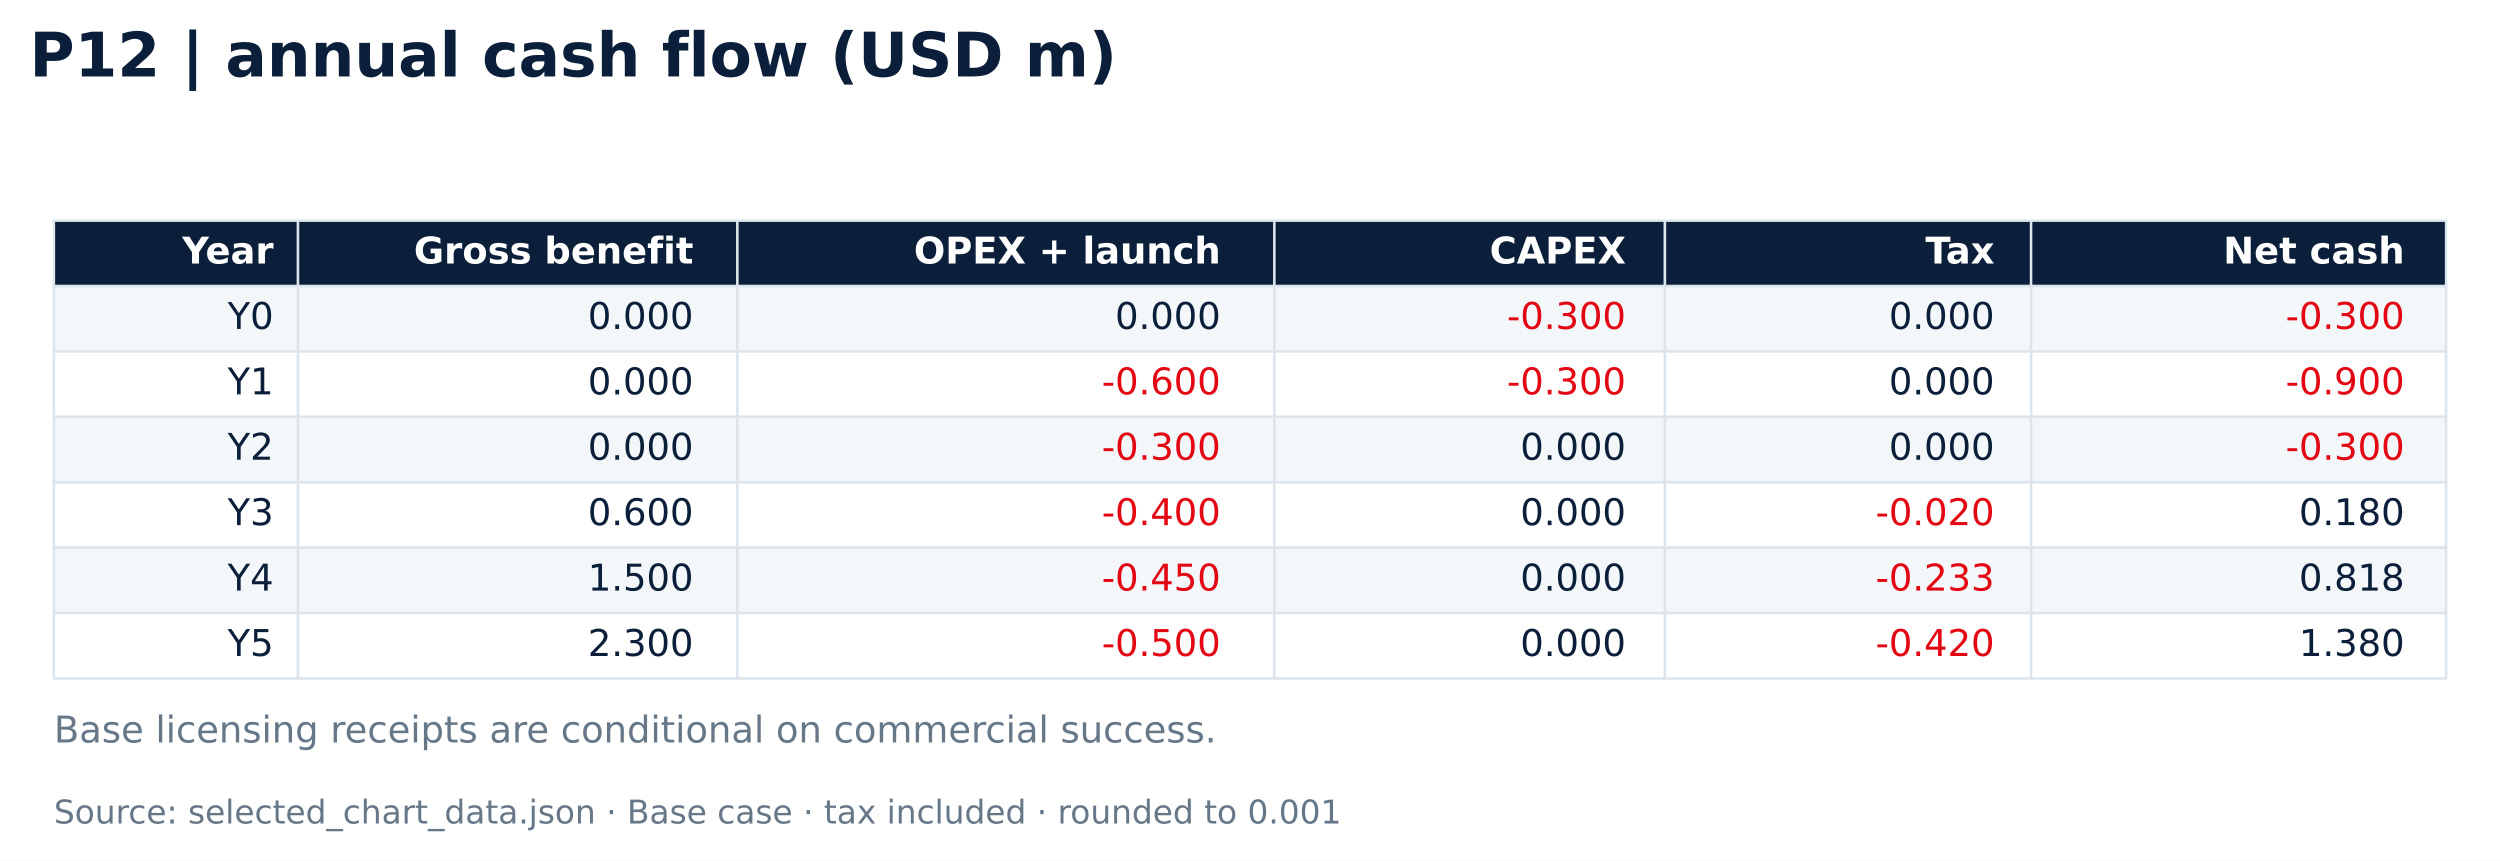
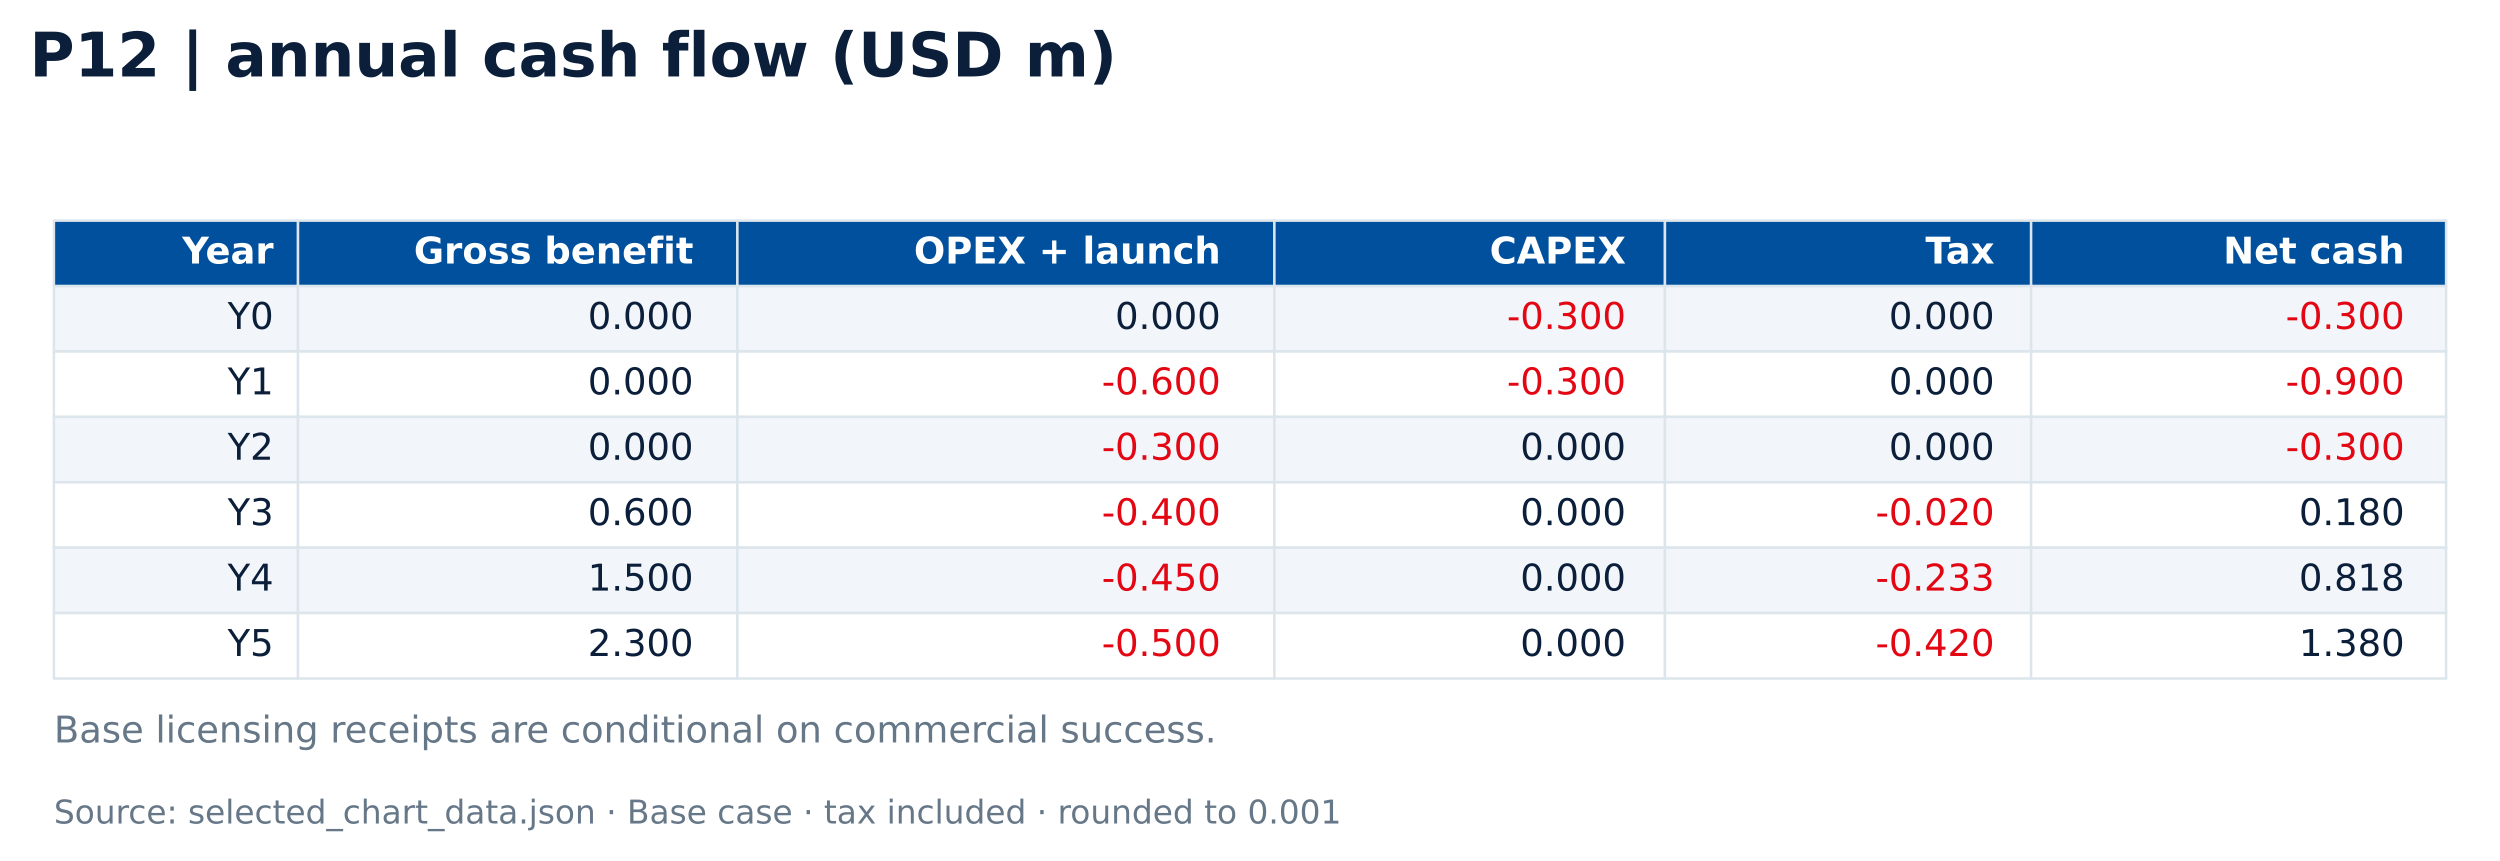
<svg xmlns="http://www.w3.org/2000/svg" width="609.984pt" height="210.02pt" viewBox="0 0 609.984 210.02" version="1.1">
  <defs>
    <style type="text/css">*{stroke-linejoin: round; stroke-linecap: butt}</style>
  </defs>
  <g id="figure_1">
    <g id="patch_1">
      <path d="M 0 210.02  L 609.984 210.02  L 609.984 0  L 0 0  z " style="fill: #ffffff" />
    </g>
    <g id="axes_1">
      <g id="table_1">
        <g id="patch_2">
-           <path d="M 13.156 69.799  L 72.714 69.799  L 72.714 53.841  L 13.156 53.841  z " style="fill: #0b1f3a; stroke: #dce5eb; stroke-width: 0.6; stroke-linejoin: miter" />
+           <path d="M 13.156 69.799  L 72.714 69.799  L 72.714 53.841  L 13.156 53.841  z " style="fill: #00509e; stroke: #dce5eb; stroke-width: 0.6; stroke-linejoin: miter" />
        </g>
        <g id="text_1">
          <text style="font-weight: 700; font-size: 9px; font-family: 'DejaVu Sans'; text-anchor: end; fill: #ffffff" x="66.758" y="64.303" transform="rotate(-0 66.7584 64.30339)">Year</text>
        </g>
        <g id="patch_3">
-           <path d="M 72.714 69.799  L 179.919 69.799  L 179.919 53.841  L 72.714 53.841  z " style="fill: #0b1f3a; stroke: #dce5eb; stroke-width: 0.6; stroke-linejoin: miter" />
+           <path d="M 72.714 69.799  L 179.919 69.799  L 179.919 53.841  L 72.714 53.841  z " style="fill: #00509e; stroke: #dce5eb; stroke-width: 0.6; stroke-linejoin: miter" />
        </g>
        <g id="text_2">
          <text style="font-weight: 700; font-size: 9px; font-family: 'DejaVu Sans'; text-anchor: end; fill: #ffffff" x="169.199" y="64.303" transform="rotate(-0 169.1988 64.30339)">Gross benefit</text>
        </g>
        <g id="patch_4">
-           <path d="M 179.919 69.799  L 310.948 69.799  L 310.948 53.841  L 179.919 53.841  z " style="fill: #0b1f3a; stroke: #dce5eb; stroke-width: 0.6; stroke-linejoin: miter" />
+           <path d="M 179.919 69.799  L 310.948 69.799  L 310.948 53.841  L 179.919 53.841  z " style="fill: #00509e; stroke: #dce5eb; stroke-width: 0.6; stroke-linejoin: miter" />
        </g>
        <g id="text_3">
          <text style="font-weight: 700; font-size: 9px; font-family: 'DejaVu Sans'; text-anchor: end; fill: #ffffff" x="297.845" y="64.303" transform="rotate(-0 297.845 64.30339)">OPEX + launch</text>
        </g>
        <g id="patch_5">
-           <path d="M 310.948 69.799  L 406.241 69.799  L 406.241 53.841  L 310.948 53.841  z " style="fill: #0b1f3a; stroke: #dce5eb; stroke-width: 0.6; stroke-linejoin: miter" />
+           <path d="M 310.948 69.799  L 406.241 69.799  L 406.241 53.841  L 310.948 53.841  z " style="fill: #00509e; stroke: #dce5eb; stroke-width: 0.6; stroke-linejoin: miter" />
        </g>
        <g id="text_4">
          <text style="font-weight: 700; font-size: 9px; font-family: 'DejaVu Sans'; text-anchor: end; fill: #ffffff" x="396.712" y="64.303" transform="rotate(-0 396.7119 64.30339)">CAPEX</text>
        </g>
        <g id="patch_6">
-           <path d="M 406.241 69.799  L 495.579 69.799  L 495.579 53.841  L 406.241 53.841  z " style="fill: #0b1f3a; stroke: #dce5eb; stroke-width: 0.6; stroke-linejoin: miter" />
+           <path d="M 406.241 69.799  L 495.579 69.799  L 495.579 53.841  L 406.241 53.841  z " style="fill: #00509e; stroke: #dce5eb; stroke-width: 0.6; stroke-linejoin: miter" />
        </g>
        <g id="text_5">
          <text style="font-weight: 700; font-size: 9px; font-family: 'DejaVu Sans'; text-anchor: end; fill: #ffffff" x="486.645" y="64.303" transform="rotate(-0 486.6451 64.30339)">Tax</text>
        </g>
        <g id="patch_7">
-           <path d="M 495.579 69.799  L 596.828 69.799  L 596.828 53.841  L 495.579 53.841  z " style="fill: #0b1f3a; stroke: #dce5eb; stroke-width: 0.6; stroke-linejoin: miter" />
+           <path d="M 495.579 69.799  L 596.828 69.799  L 596.828 53.841  L 495.579 53.841  z " style="fill: #00509e; stroke: #dce5eb; stroke-width: 0.6; stroke-linejoin: miter" />
        </g>
        <g id="text_6">
          <text style="font-weight: 700; font-size: 9px; font-family: 'DejaVu Sans'; text-anchor: end; fill: #ffffff" x="586.703" y="64.303" transform="rotate(-0 586.7032 64.30339)">Net cash</text>
        </g>
        <g id="patch_8">
-           <path d="M 13.156 85.758  L 72.714 85.758  L 72.714 69.799  L 13.156 69.799  z " style="fill: #f3f7f9; stroke: #dce5eb; stroke-width: 0.6; stroke-linejoin: miter" />
+           <path d="M 13.156 85.758  L 72.714 85.758  L 72.714 69.799  L 13.156 69.799  z " style="fill: #f2f5f9; stroke: #dce5eb; stroke-width: 0.6; stroke-linejoin: miter" />
        </g>
        <g id="text_7">
          <text style="font-size: 9px; font-family: 'DejaVu Sans'; text-anchor: end; fill: #0b1f3a" x="66.758" y="80.262" transform="rotate(-0 66.7584 80.26184)">Y0</text>
        </g>
        <g id="patch_9">
-           <path d="M 72.714 85.758  L 179.919 85.758  L 179.919 69.799  L 72.714 69.799  z " style="fill: #f3f7f9; stroke: #dce5eb; stroke-width: 0.6; stroke-linejoin: miter" />
+           <path d="M 72.714 85.758  L 179.919 85.758  L 179.919 69.799  L 72.714 69.799  z " style="fill: #f2f5f9; stroke: #dce5eb; stroke-width: 0.6; stroke-linejoin: miter" />
        </g>
        <g id="text_8">
          <text style="font-size: 9px; font-family: 'DejaVu Sans'; text-anchor: end; fill: #0b1f3a" x="169.199" y="80.262" transform="rotate(-0 169.1988 80.26184)">0.000</text>
        </g>
        <g id="patch_10">
-           <path d="M 179.919 85.758  L 310.948 85.758  L 310.948 69.799  L 179.919 69.799  z " style="fill: #f3f7f9; stroke: #dce5eb; stroke-width: 0.6; stroke-linejoin: miter" />
+           <path d="M 179.919 85.758  L 310.948 85.758  L 310.948 69.799  L 179.919 69.799  z " style="fill: #f2f5f9; stroke: #dce5eb; stroke-width: 0.6; stroke-linejoin: miter" />
        </g>
        <g id="text_9">
          <text style="font-size: 9px; font-family: 'DejaVu Sans'; text-anchor: end; fill: #0b1f3a" x="297.845" y="80.262" transform="rotate(-0 297.845 80.26184)">0.000</text>
        </g>
        <g id="patch_11">
-           <path d="M 310.948 85.758  L 406.241 85.758  L 406.241 69.799  L 310.948 69.799  z " style="fill: #f3f7f9; stroke: #dce5eb; stroke-width: 0.6; stroke-linejoin: miter" />
+           <path d="M 310.948 85.758  L 406.241 85.758  L 406.241 69.799  L 310.948 69.799  z " style="fill: #f2f5f9; stroke: #dce5eb; stroke-width: 0.6; stroke-linejoin: miter" />
        </g>
        <g id="text_10">
          <text style="font-size: 9px; font-family: 'DejaVu Sans'; text-anchor: end; fill: #e30613" x="396.712" y="80.262" transform="rotate(-0 396.7119 80.26184)">-0.300</text>
        </g>
        <g id="patch_12">
-           <path d="M 406.241 85.758  L 495.579 85.758  L 495.579 69.799  L 406.241 69.799  z " style="fill: #f3f7f9; stroke: #dce5eb; stroke-width: 0.6; stroke-linejoin: miter" />
+           <path d="M 406.241 85.758  L 495.579 85.758  L 495.579 69.799  L 406.241 69.799  z " style="fill: #f2f5f9; stroke: #dce5eb; stroke-width: 0.6; stroke-linejoin: miter" />
        </g>
        <g id="text_11">
          <text style="font-size: 9px; font-family: 'DejaVu Sans'; text-anchor: end; fill: #0b1f3a" x="486.645" y="80.262" transform="rotate(-0 486.6451 80.26184)">0.000</text>
        </g>
        <g id="patch_13">
-           <path d="M 495.579 85.758  L 596.828 85.758  L 596.828 69.799  L 495.579 69.799  z " style="fill: #f3f7f9; stroke: #dce5eb; stroke-width: 0.6; stroke-linejoin: miter" />
+           <path d="M 495.579 85.758  L 596.828 85.758  L 596.828 69.799  L 495.579 69.799  z " style="fill: #f2f5f9; stroke: #dce5eb; stroke-width: 0.6; stroke-linejoin: miter" />
        </g>
        <g id="text_12">
          <text style="font-size: 9px; font-family: 'DejaVu Sans'; text-anchor: end; fill: #e30613" x="586.703" y="80.262" transform="rotate(-0 586.7032 80.26184)">-0.300</text>
        </g>
        <g id="patch_14">
          <path d="M 13.156 101.716  L 72.714 101.716  L 72.714 85.758  L 13.156 85.758  z " style="fill: #ffffff; stroke: #dce5eb; stroke-width: 0.6; stroke-linejoin: miter" />
        </g>
        <g id="text_13">
          <text style="font-size: 9px; font-family: 'DejaVu Sans'; text-anchor: end; fill: #0b1f3a" x="66.758" y="96.22" transform="rotate(-0 66.7584 96.22028)">Y1</text>
        </g>
        <g id="patch_15">
          <path d="M 72.714 101.716  L 179.919 101.716  L 179.919 85.758  L 72.714 85.758  z " style="fill: #ffffff; stroke: #dce5eb; stroke-width: 0.6; stroke-linejoin: miter" />
        </g>
        <g id="text_14">
          <text style="font-size: 9px; font-family: 'DejaVu Sans'; text-anchor: end; fill: #0b1f3a" x="169.199" y="96.22" transform="rotate(-0 169.1988 96.22028)">0.000</text>
        </g>
        <g id="patch_16">
          <path d="M 179.919 101.716  L 310.948 101.716  L 310.948 85.758  L 179.919 85.758  z " style="fill: #ffffff; stroke: #dce5eb; stroke-width: 0.6; stroke-linejoin: miter" />
        </g>
        <g id="text_15">
          <text style="font-size: 9px; font-family: 'DejaVu Sans'; text-anchor: end; fill: #e30613" x="297.845" y="96.22" transform="rotate(-0 297.845 96.22028)">-0.600</text>
        </g>
        <g id="patch_17">
          <path d="M 310.948 101.716  L 406.241 101.716  L 406.241 85.758  L 310.948 85.758  z " style="fill: #ffffff; stroke: #dce5eb; stroke-width: 0.6; stroke-linejoin: miter" />
        </g>
        <g id="text_16">
          <text style="font-size: 9px; font-family: 'DejaVu Sans'; text-anchor: end; fill: #e30613" x="396.712" y="96.22" transform="rotate(-0 396.7119 96.22028)">-0.300</text>
        </g>
        <g id="patch_18">
          <path d="M 406.241 101.716  L 495.579 101.716  L 495.579 85.758  L 406.241 85.758  z " style="fill: #ffffff; stroke: #dce5eb; stroke-width: 0.6; stroke-linejoin: miter" />
        </g>
        <g id="text_17">
          <text style="font-size: 9px; font-family: 'DejaVu Sans'; text-anchor: end; fill: #0b1f3a" x="486.645" y="96.22" transform="rotate(-0 486.6451 96.22028)">0.000</text>
        </g>
        <g id="patch_19">
          <path d="M 495.579 101.716  L 596.828 101.716  L 596.828 85.758  L 495.579 85.758  z " style="fill: #ffffff; stroke: #dce5eb; stroke-width: 0.6; stroke-linejoin: miter" />
        </g>
        <g id="text_18">
          <text style="font-size: 9px; font-family: 'DejaVu Sans'; text-anchor: end; fill: #e30613" x="586.703" y="96.22" transform="rotate(-0 586.7032 96.22028)">-0.900</text>
        </g>
        <g id="patch_20">
-           <path d="M 13.156 117.675  L 72.714 117.675  L 72.714 101.716  L 13.156 101.716  z " style="fill: #f3f7f9; stroke: #dce5eb; stroke-width: 0.6; stroke-linejoin: miter" />
+           <path d="M 13.156 117.675  L 72.714 117.675  L 72.714 101.716  L 13.156 101.716  z " style="fill: #f2f5f9; stroke: #dce5eb; stroke-width: 0.6; stroke-linejoin: miter" />
        </g>
        <g id="text_19">
          <text style="font-size: 9px; font-family: 'DejaVu Sans'; text-anchor: end; fill: #0b1f3a" x="66.758" y="112.179" transform="rotate(-0 66.7584 112.1787)">Y2</text>
        </g>
        <g id="patch_21">
-           <path d="M 72.714 117.675  L 179.919 117.675  L 179.919 101.716  L 72.714 101.716  z " style="fill: #f3f7f9; stroke: #dce5eb; stroke-width: 0.6; stroke-linejoin: miter" />
+           <path d="M 72.714 117.675  L 179.919 117.675  L 179.919 101.716  L 72.714 101.716  z " style="fill: #f2f5f9; stroke: #dce5eb; stroke-width: 0.6; stroke-linejoin: miter" />
        </g>
        <g id="text_20">
          <text style="font-size: 9px; font-family: 'DejaVu Sans'; text-anchor: end; fill: #0b1f3a" x="169.199" y="112.179" transform="rotate(-0 169.1988 112.1787)">0.000</text>
        </g>
        <g id="patch_22">
-           <path d="M 179.919 117.675  L 310.948 117.675  L 310.948 101.716  L 179.919 101.716  z " style="fill: #f3f7f9; stroke: #dce5eb; stroke-width: 0.6; stroke-linejoin: miter" />
+           <path d="M 179.919 117.675  L 310.948 117.675  L 310.948 101.716  L 179.919 101.716  z " style="fill: #f2f5f9; stroke: #dce5eb; stroke-width: 0.6; stroke-linejoin: miter" />
        </g>
        <g id="text_21">
          <text style="font-size: 9px; font-family: 'DejaVu Sans'; text-anchor: end; fill: #e30613" x="297.845" y="112.179" transform="rotate(-0 297.845 112.1787)">-0.300</text>
        </g>
        <g id="patch_23">
-           <path d="M 310.948 117.675  L 406.241 117.675  L 406.241 101.716  L 310.948 101.716  z " style="fill: #f3f7f9; stroke: #dce5eb; stroke-width: 0.6; stroke-linejoin: miter" />
+           <path d="M 310.948 117.675  L 406.241 117.675  L 406.241 101.716  L 310.948 101.716  z " style="fill: #f2f5f9; stroke: #dce5eb; stroke-width: 0.6; stroke-linejoin: miter" />
        </g>
        <g id="text_22">
          <text style="font-size: 9px; font-family: 'DejaVu Sans'; text-anchor: end; fill: #0b1f3a" x="396.712" y="112.179" transform="rotate(-0 396.7119 112.1787)">0.000</text>
        </g>
        <g id="patch_24">
-           <path d="M 406.241 117.675  L 495.579 117.675  L 495.579 101.716  L 406.241 101.716  z " style="fill: #f3f7f9; stroke: #dce5eb; stroke-width: 0.6; stroke-linejoin: miter" />
+           <path d="M 406.241 117.675  L 495.579 117.675  L 495.579 101.716  L 406.241 101.716  z " style="fill: #f2f5f9; stroke: #dce5eb; stroke-width: 0.6; stroke-linejoin: miter" />
        </g>
        <g id="text_23">
          <text style="font-size: 9px; font-family: 'DejaVu Sans'; text-anchor: end; fill: #0b1f3a" x="486.645" y="112.179" transform="rotate(-0 486.6451 112.1787)">0.000</text>
        </g>
        <g id="patch_25">
-           <path d="M 495.579 117.675  L 596.828 117.675  L 596.828 101.716  L 495.579 101.716  z " style="fill: #f3f7f9; stroke: #dce5eb; stroke-width: 0.6; stroke-linejoin: miter" />
+           <path d="M 495.579 117.675  L 596.828 117.675  L 596.828 101.716  L 495.579 101.716  z " style="fill: #f2f5f9; stroke: #dce5eb; stroke-width: 0.6; stroke-linejoin: miter" />
        </g>
        <g id="text_24">
          <text style="font-size: 9px; font-family: 'DejaVu Sans'; text-anchor: end; fill: #e30613" x="586.703" y="112.179" transform="rotate(-0 586.7032 112.1787)">-0.300</text>
        </g>
        <g id="patch_26">
          <path d="M 13.156 133.633  L 72.714 133.633  L 72.714 117.675  L 13.156 117.675  z " style="fill: #ffffff; stroke: #dce5eb; stroke-width: 0.6; stroke-linejoin: miter" />
        </g>
        <g id="text_25">
          <text style="font-size: 9px; font-family: 'DejaVu Sans'; text-anchor: end; fill: #0b1f3a" x="66.758" y="128.137" transform="rotate(-0 66.7584 128.1372)">Y3</text>
        </g>
        <g id="patch_27">
          <path d="M 72.714 133.633  L 179.919 133.633  L 179.919 117.675  L 72.714 117.675  z " style="fill: #ffffff; stroke: #dce5eb; stroke-width: 0.6; stroke-linejoin: miter" />
        </g>
        <g id="text_26">
          <text style="font-size: 9px; font-family: 'DejaVu Sans'; text-anchor: end; fill: #0b1f3a" x="169.199" y="128.137" transform="rotate(-0 169.1988 128.1372)">0.600</text>
        </g>
        <g id="patch_28">
          <path d="M 179.919 133.633  L 310.948 133.633  L 310.948 117.675  L 179.919 117.675  z " style="fill: #ffffff; stroke: #dce5eb; stroke-width: 0.6; stroke-linejoin: miter" />
        </g>
        <g id="text_27">
          <text style="font-size: 9px; font-family: 'DejaVu Sans'; text-anchor: end; fill: #e30613" x="297.845" y="128.137" transform="rotate(-0 297.845 128.1372)">-0.400</text>
        </g>
        <g id="patch_29">
          <path d="M 310.948 133.633  L 406.241 133.633  L 406.241 117.675  L 310.948 117.675  z " style="fill: #ffffff; stroke: #dce5eb; stroke-width: 0.6; stroke-linejoin: miter" />
        </g>
        <g id="text_28">
          <text style="font-size: 9px; font-family: 'DejaVu Sans'; text-anchor: end; fill: #0b1f3a" x="396.712" y="128.137" transform="rotate(-0 396.7119 128.1372)">0.000</text>
        </g>
        <g id="patch_30">
          <path d="M 406.241 133.633  L 495.579 133.633  L 495.579 117.675  L 406.241 117.675  z " style="fill: #ffffff; stroke: #dce5eb; stroke-width: 0.6; stroke-linejoin: miter" />
        </g>
        <g id="text_29">
          <text style="font-size: 9px; font-family: 'DejaVu Sans'; text-anchor: end; fill: #e30613" x="486.645" y="128.137" transform="rotate(-0 486.6451 128.1372)">-0.020</text>
        </g>
        <g id="patch_31">
          <path d="M 495.579 133.633  L 596.828 133.633  L 596.828 117.675  L 495.579 117.675  z " style="fill: #ffffff; stroke: #dce5eb; stroke-width: 0.6; stroke-linejoin: miter" />
        </g>
        <g id="text_30">
          <text style="font-size: 9px; font-family: 'DejaVu Sans'; text-anchor: end; fill: #0b1f3a" x="586.703" y="128.137" transform="rotate(-0 586.7032 128.1372)">0.180</text>
        </g>
        <g id="patch_32">
-           <path d="M 13.156 149.591  L 72.714 149.591  L 72.714 133.633  L 13.156 133.633  z " style="fill: #f3f7f9; stroke: #dce5eb; stroke-width: 0.6; stroke-linejoin: miter" />
+           <path d="M 13.156 149.591  L 72.714 149.591  L 72.714 133.633  L 13.156 133.633  z " style="fill: #f2f5f9; stroke: #dce5eb; stroke-width: 0.6; stroke-linejoin: miter" />
        </g>
        <g id="text_31">
          <text style="font-size: 9px; font-family: 'DejaVu Sans'; text-anchor: end; fill: #0b1f3a" x="66.758" y="144.096" transform="rotate(-0 66.7584 144.0956)">Y4</text>
        </g>
        <g id="patch_33">
-           <path d="M 72.714 149.591  L 179.919 149.591  L 179.919 133.633  L 72.714 133.633  z " style="fill: #f3f7f9; stroke: #dce5eb; stroke-width: 0.6; stroke-linejoin: miter" />
+           <path d="M 72.714 149.591  L 179.919 149.591  L 179.919 133.633  L 72.714 133.633  z " style="fill: #f2f5f9; stroke: #dce5eb; stroke-width: 0.6; stroke-linejoin: miter" />
        </g>
        <g id="text_32">
          <text style="font-size: 9px; font-family: 'DejaVu Sans'; text-anchor: end; fill: #0b1f3a" x="169.199" y="144.096" transform="rotate(-0 169.1988 144.0956)">1.500</text>
        </g>
        <g id="patch_34">
-           <path d="M 179.919 149.591  L 310.948 149.591  L 310.948 133.633  L 179.919 133.633  z " style="fill: #f3f7f9; stroke: #dce5eb; stroke-width: 0.6; stroke-linejoin: miter" />
+           <path d="M 179.919 149.591  L 310.948 149.591  L 310.948 133.633  L 179.919 133.633  z " style="fill: #f2f5f9; stroke: #dce5eb; stroke-width: 0.6; stroke-linejoin: miter" />
        </g>
        <g id="text_33">
          <text style="font-size: 9px; font-family: 'DejaVu Sans'; text-anchor: end; fill: #e30613" x="297.845" y="144.096" transform="rotate(-0 297.845 144.0956)">-0.450</text>
        </g>
        <g id="patch_35">
-           <path d="M 310.948 149.591  L 406.241 149.591  L 406.241 133.633  L 310.948 133.633  z " style="fill: #f3f7f9; stroke: #dce5eb; stroke-width: 0.6; stroke-linejoin: miter" />
+           <path d="M 310.948 149.591  L 406.241 149.591  L 406.241 133.633  L 310.948 133.633  z " style="fill: #f2f5f9; stroke: #dce5eb; stroke-width: 0.6; stroke-linejoin: miter" />
        </g>
        <g id="text_34">
          <text style="font-size: 9px; font-family: 'DejaVu Sans'; text-anchor: end; fill: #0b1f3a" x="396.712" y="144.096" transform="rotate(-0 396.7119 144.0956)">0.000</text>
        </g>
        <g id="patch_36">
-           <path d="M 406.241 149.591  L 495.579 149.591  L 495.579 133.633  L 406.241 133.633  z " style="fill: #f3f7f9; stroke: #dce5eb; stroke-width: 0.6; stroke-linejoin: miter" />
+           <path d="M 406.241 149.591  L 495.579 149.591  L 495.579 133.633  L 406.241 133.633  z " style="fill: #f2f5f9; stroke: #dce5eb; stroke-width: 0.6; stroke-linejoin: miter" />
        </g>
        <g id="text_35">
          <text style="font-size: 9px; font-family: 'DejaVu Sans'; text-anchor: end; fill: #e30613" x="486.645" y="144.096" transform="rotate(-0 486.6451 144.0956)">-0.233</text>
        </g>
        <g id="patch_37">
-           <path d="M 495.579 149.591  L 596.828 149.591  L 596.828 133.633  L 495.579 133.633  z " style="fill: #f3f7f9; stroke: #dce5eb; stroke-width: 0.6; stroke-linejoin: miter" />
+           <path d="M 495.579 149.591  L 596.828 149.591  L 596.828 133.633  L 495.579 133.633  z " style="fill: #f2f5f9; stroke: #dce5eb; stroke-width: 0.6; stroke-linejoin: miter" />
        </g>
        <g id="text_36">
          <text style="font-size: 9px; font-family: 'DejaVu Sans'; text-anchor: end; fill: #0b1f3a" x="586.703" y="144.096" transform="rotate(-0 586.7032 144.0956)">0.818</text>
        </g>
        <g id="patch_38">
          <path d="M 13.156 165.55  L 72.714 165.55  L 72.714 149.591  L 13.156 149.591  z " style="fill: #ffffff; stroke: #dce5eb; stroke-width: 0.6; stroke-linejoin: miter" />
        </g>
        <g id="text_37">
          <text style="font-size: 9px; font-family: 'DejaVu Sans'; text-anchor: end; fill: #0b1f3a" x="66.758" y="160.054" transform="rotate(-0 66.7584 160.054)">Y5</text>
        </g>
        <g id="patch_39">
          <path d="M 72.714 165.55  L 179.919 165.55  L 179.919 149.591  L 72.714 149.591  z " style="fill: #ffffff; stroke: #dce5eb; stroke-width: 0.6; stroke-linejoin: miter" />
        </g>
        <g id="text_38">
          <text style="font-size: 9px; font-family: 'DejaVu Sans'; text-anchor: end; fill: #0b1f3a" x="169.199" y="160.054" transform="rotate(-0 169.1988 160.054)">2.300</text>
        </g>
        <g id="patch_40">
          <path d="M 179.919 165.55  L 310.948 165.55  L 310.948 149.591  L 179.919 149.591  z " style="fill: #ffffff; stroke: #dce5eb; stroke-width: 0.6; stroke-linejoin: miter" />
        </g>
        <g id="text_39">
          <text style="font-size: 9px; font-family: 'DejaVu Sans'; text-anchor: end; fill: #e30613" x="297.845" y="160.054" transform="rotate(-0 297.845 160.054)">-0.500</text>
        </g>
        <g id="patch_41">
          <path d="M 310.948 165.55  L 406.241 165.55  L 406.241 149.591  L 310.948 149.591  z " style="fill: #ffffff; stroke: #dce5eb; stroke-width: 0.6; stroke-linejoin: miter" />
        </g>
        <g id="text_40">
          <text style="font-size: 9px; font-family: 'DejaVu Sans'; text-anchor: end; fill: #0b1f3a" x="396.712" y="160.054" transform="rotate(-0 396.7119 160.054)">0.000</text>
        </g>
        <g id="patch_42">
          <path d="M 406.241 165.55  L 495.579 165.55  L 495.579 149.591  L 406.241 149.591  z " style="fill: #ffffff; stroke: #dce5eb; stroke-width: 0.6; stroke-linejoin: miter" />
        </g>
        <g id="text_41">
          <text style="font-size: 9px; font-family: 'DejaVu Sans'; text-anchor: end; fill: #e30613" x="486.645" y="160.054" transform="rotate(-0 486.6451 160.054)">-0.420</text>
        </g>
        <g id="patch_43">
          <path d="M 495.579 165.55  L 596.828 165.55  L 596.828 149.591  L 495.579 149.591  z " style="fill: #ffffff; stroke: #dce5eb; stroke-width: 0.6; stroke-linejoin: miter" />
        </g>
        <g id="text_42">
          <text style="font-size: 9px; font-family: 'DejaVu Sans'; text-anchor: end; fill: #0b1f3a" x="586.703" y="160.054" transform="rotate(-0 586.7032 160.054)">1.380</text>
        </g>
      </g>
      <g id="text_43">
        <text style="font-size: 9px; font-family: 'DejaVu Sans'; text-anchor: start; fill: #667788" x="13.156" y="181.165" transform="rotate(-0 13.15584 181.1654)">Base licensing receipts are conditional on commercial success.</text>
      </g>
      <g id="text_44">
        <text style="font-size: 8px; font-family: 'DejaVu Sans'; text-anchor: start; fill: #667788" x="13.156" y="200.934" transform="rotate(-0 13.15584 200.9337)">Source: selected_chart_data.json · Base case · tax included · rounded to 0.001</text>
      </g>
      <g id="text_45">
        <text style="font-weight: 700; font-size: 15px; font-family: 'DejaVu Sans'; text-anchor: start; fill: #0b1f3a" x="7.2" y="18.663" transform="rotate(-0 7.2 18.66328)">P12 | annual cash flow (USD m)</text>
      </g>
    </g>
  </g>
</svg>
